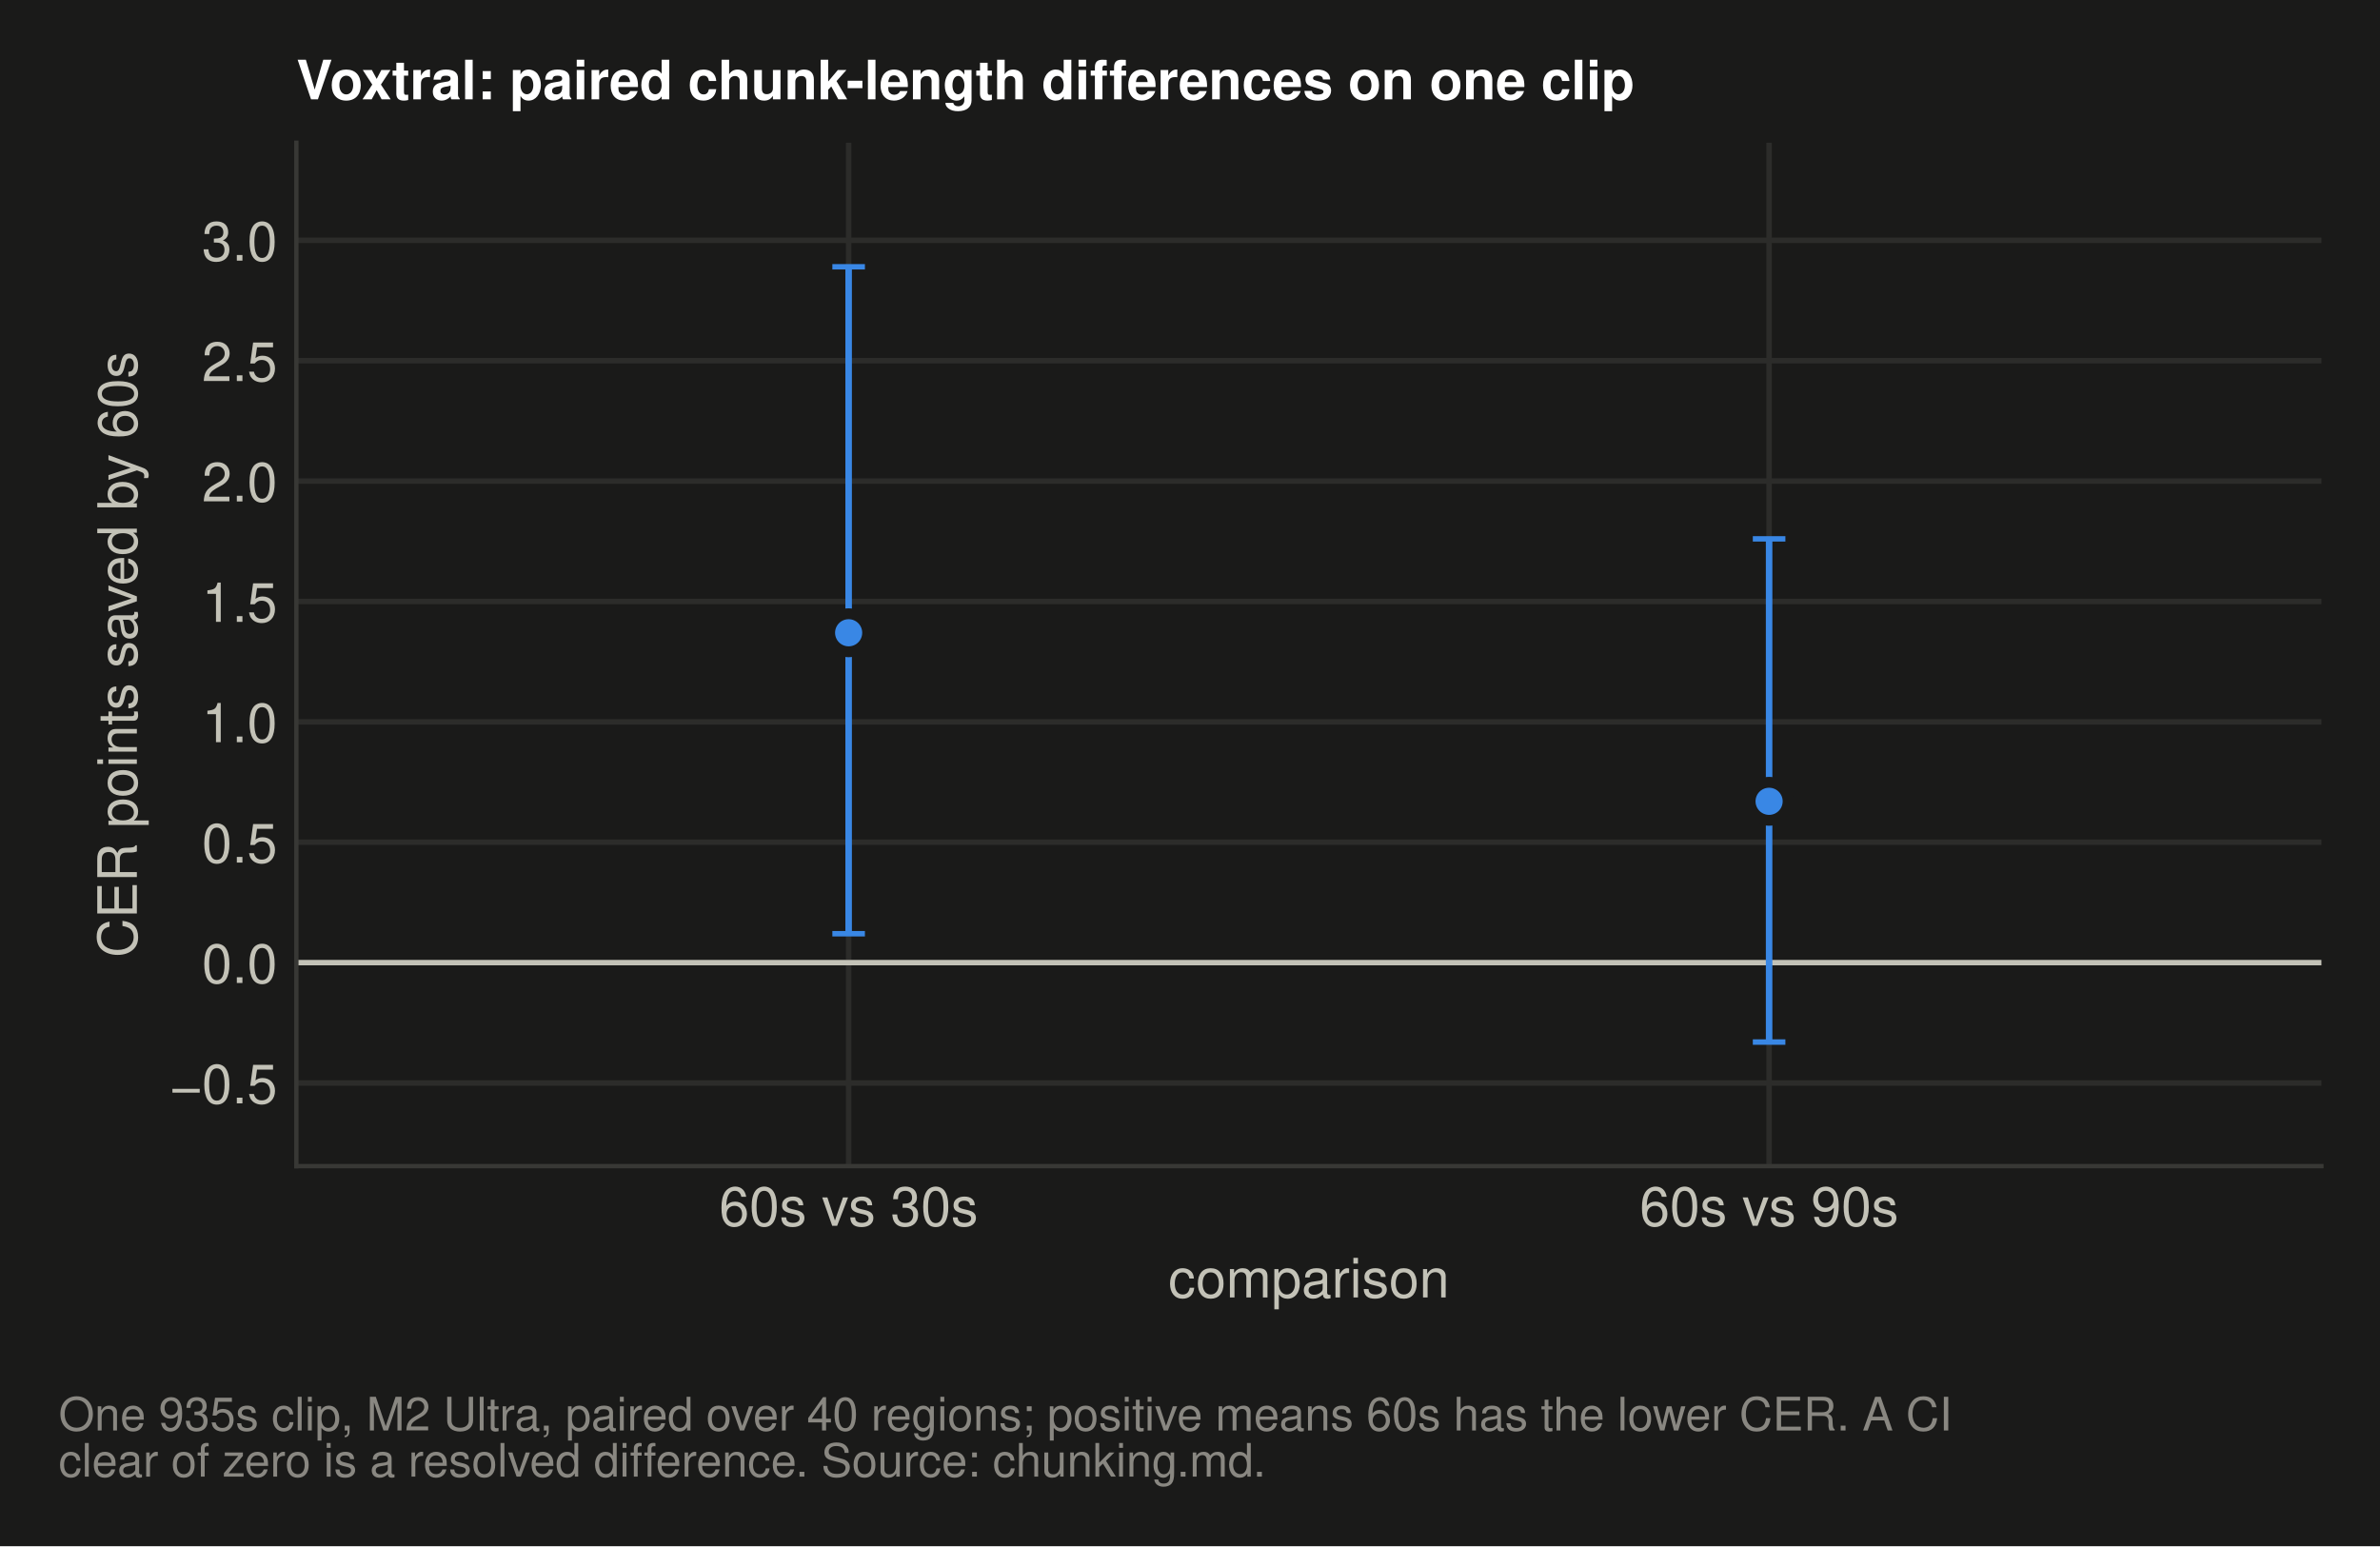
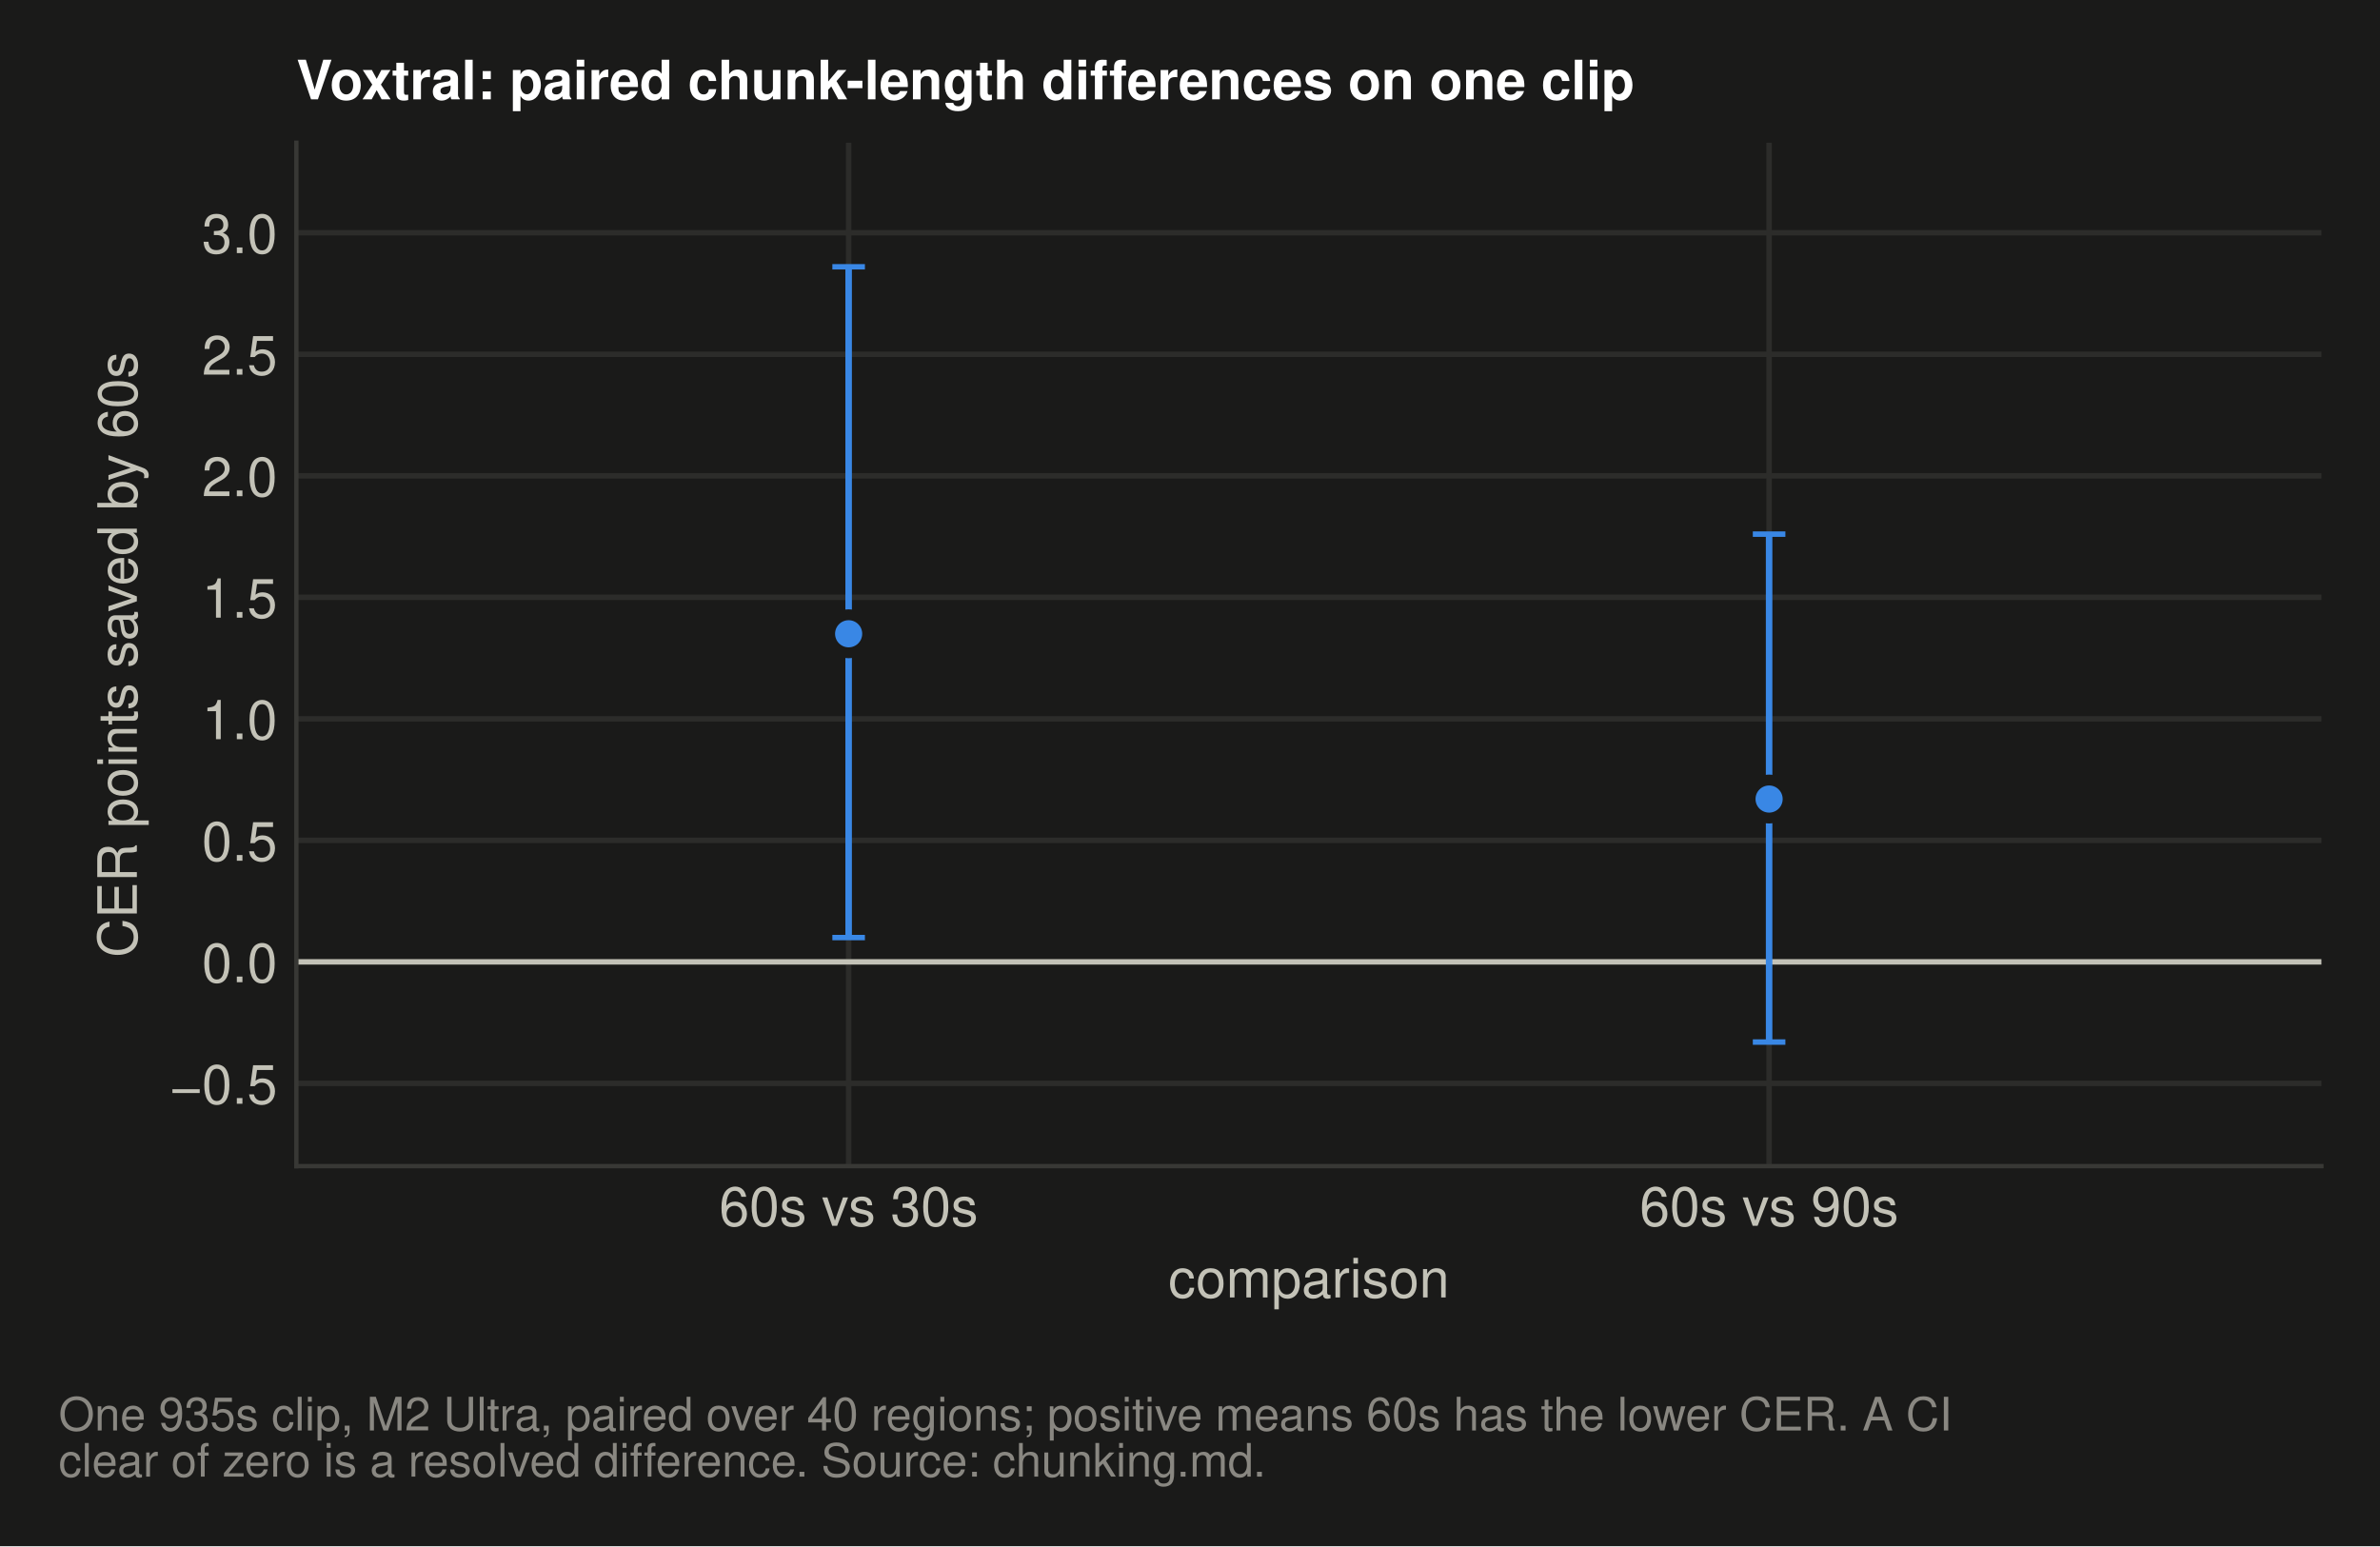
<svg xmlns="http://www.w3.org/2000/svg" xmlns:xlink="http://www.w3.org/1999/xlink" width="438.48pt" height="284.858pt" viewBox="0 0 438.48 284.858" version="1.1">
  <defs>
    <style type="text/css">*{stroke-linejoin: round; stroke-linecap: butt}</style>
  </defs>
  <g id="figure_1">
    <g id="patch_1">
      <path d="M 0 284.858  L 438.48 284.858  L 438.48 0  L 0 0  z " style="fill: #1a1a19" />
    </g>
    <g id="axes_1">
      <g id="patch_2">
        <path d="M 54.6 214.841  L 427.68 214.841  L 427.68 26.3  L 54.6 26.3  z " style="fill: #1a1a19" />
      </g>
      <g id="matplotlib.axis_1">
        <g id="xtick_1">
          <g id="line2d_1">
            <path d="M 156.349 214.841  L 156.349 26.3  " clip-path="url(#p091bdbc52c)" style="fill: none; stroke: #2c2c2a; stroke-linecap: round" />
          </g>
          <g id="line2d_2" />
          <g id="text_1">
            <text style="font-size: 10px; font-family: 'Helvetica', 'Arial', 'DejaVu Sans'; text-anchor: middle; fill: #c3c2b7" x="156.349" y="225.841" transform="rotate(-0 156.3491 225.8408)">60s vs 30s</text>
          </g>
        </g>
        <g id="xtick_2">
          <g id="line2d_3">
            <path d="M 325.931 214.841  L 325.931 26.3  " clip-path="url(#p091bdbc52c)" style="fill: none; stroke: #2c2c2a; stroke-linecap: round" />
          </g>
          <g id="line2d_4" />
          <g id="text_2">
            <text style="font-size: 10px; font-family: 'Helvetica', 'Arial', 'DejaVu Sans'; text-anchor: middle; fill: #c3c2b7" x="325.931" y="225.841" transform="rotate(-0 325.9309 225.8408)">60s vs 90s</text>
          </g>
        </g>
        <g id="text_3">
          <text style="font-size: 10px; font-family: 'Helvetica', 'Arial', 'DejaVu Sans'; text-anchor: middle; fill: #c3c2b7" x="241.14" y="239.04" transform="rotate(-0 241.14 239.04)">comparison</text>
        </g>
      </g>
      <g id="matplotlib.axis_2">
        <g id="ytick_1">
          <g id="line2d_5">
-             <path d="M 54.6 199.528  L 427.68 199.528  " clip-path="url(#p091bdbc52c)" style="fill: none; stroke: #2c2c2a; stroke-linecap: round" />
+             <path d="M 54.6 199.599  L 427.68 199.599  " clip-path="url(#p091bdbc52c)" style="fill: none; stroke: #2c2c2a; stroke-linecap: round" />
          </g>
          <g id="line2d_6" />
          <g id="text_4">
-             <text style="font-size: 10px; font-family: 'Helvetica', 'Arial', 'DejaVu Sans'; text-anchor: end; fill: #c3c2b7" x="51.1" y="203.278" transform="rotate(-0 51.1 203.2783)">−0.5</text>
+             <text style="font-size: 10px; font-family: 'Helvetica', 'Arial', 'DejaVu Sans'; text-anchor: end; fill: #c3c2b7" x="51.1" y="203.349" transform="rotate(-0 51.1 203.3492)">−0.5</text>
          </g>
        </g>
        <g id="ytick_2">
          <g id="line2d_7">
-             <path d="M 54.6 177.349  L 427.68 177.349  " clip-path="url(#p091bdbc52c)" style="fill: none; stroke: #2c2c2a; stroke-linecap: round" />
+             <path d="M 54.6 177.211  L 427.68 177.211  " clip-path="url(#p091bdbc52c)" style="fill: none; stroke: #2c2c2a; stroke-linecap: round" />
          </g>
          <g id="line2d_8" />
          <g id="text_5">
-             <text style="font-size: 10px; font-family: 'Helvetica', 'Arial', 'DejaVu Sans'; text-anchor: end; fill: #c3c2b7" x="51.1" y="181.099" transform="rotate(-0 51.1 181.0991)">0.0</text>
+             <text style="font-size: 10px; font-family: 'Helvetica', 'Arial', 'DejaVu Sans'; text-anchor: end; fill: #c3c2b7" x="51.1" y="180.961" transform="rotate(-0 51.1 180.9614)">0.0</text>
          </g>
        </g>
        <g id="ytick_3">
          <g id="line2d_9">
-             <path d="M 54.6 155.17  L 427.68 155.17  " clip-path="url(#p091bdbc52c)" style="fill: none; stroke: #2c2c2a; stroke-linecap: round" />
+             <path d="M 54.6 154.824  L 427.68 154.824  " clip-path="url(#p091bdbc52c)" style="fill: none; stroke: #2c2c2a; stroke-linecap: round" />
          </g>
          <g id="line2d_10" />
          <g id="text_6">
-             <text style="font-size: 10px; font-family: 'Helvetica', 'Arial', 'DejaVu Sans'; text-anchor: end; fill: #c3c2b7" x="51.1" y="158.92" transform="rotate(-0 51.1 158.9199)">0.5</text>
+             <text style="font-size: 10px; font-family: 'Helvetica', 'Arial', 'DejaVu Sans'; text-anchor: end; fill: #c3c2b7" x="51.1" y="158.574" transform="rotate(-0 51.1 158.5737)">0.5</text>
          </g>
        </g>
        <g id="ytick_4">
          <g id="line2d_11">
-             <path d="M 54.6 132.991  L 427.68 132.991  " clip-path="url(#p091bdbc52c)" style="fill: none; stroke: #2c2c2a; stroke-linecap: round" />
+             <path d="M 54.6 132.436  L 427.68 132.436  " clip-path="url(#p091bdbc52c)" style="fill: none; stroke: #2c2c2a; stroke-linecap: round" />
          </g>
          <g id="line2d_12" />
          <g id="text_7">
-             <text style="font-size: 10px; font-family: 'Helvetica', 'Arial', 'DejaVu Sans'; text-anchor: end; fill: #c3c2b7" x="51.1" y="136.741" transform="rotate(-0 51.1 136.7407)">1.0</text>
+             <text style="font-size: 10px; font-family: 'Helvetica', 'Arial', 'DejaVu Sans'; text-anchor: end; fill: #c3c2b7" x="51.1" y="136.186" transform="rotate(-0 51.1 136.1859)">1.0</text>
          </g>
        </g>
        <g id="ytick_5">
          <g id="line2d_13">
-             <path d="M 54.6 110.812  L 427.68 110.812  " clip-path="url(#p091bdbc52c)" style="fill: none; stroke: #2c2c2a; stroke-linecap: round" />
+             <path d="M 54.6 110.048  L 427.68 110.048  " clip-path="url(#p091bdbc52c)" style="fill: none; stroke: #2c2c2a; stroke-linecap: round" />
          </g>
          <g id="line2d_14" />
          <g id="text_8">
-             <text style="font-size: 10px; font-family: 'Helvetica', 'Arial', 'DejaVu Sans'; text-anchor: end; fill: #c3c2b7" x="51.1" y="114.562" transform="rotate(-0 51.1 114.5616)">1.5</text>
+             <text style="font-size: 10px; font-family: 'Helvetica', 'Arial', 'DejaVu Sans'; text-anchor: end; fill: #c3c2b7" x="51.1" y="113.798" transform="rotate(-0 51.1 113.7981)">1.5</text>
          </g>
        </g>
        <g id="ytick_6">
          <g id="line2d_15">
-             <path d="M 54.6 88.632  L 427.68 88.632  " clip-path="url(#p091bdbc52c)" style="fill: none; stroke: #2c2c2a; stroke-linecap: round" />
+             <path d="M 54.6 87.66  L 427.68 87.66  " clip-path="url(#p091bdbc52c)" style="fill: none; stroke: #2c2c2a; stroke-linecap: round" />
          </g>
          <g id="line2d_16" />
          <g id="text_9">
-             <text style="font-size: 10px; font-family: 'Helvetica', 'Arial', 'DejaVu Sans'; text-anchor: end; fill: #c3c2b7" x="51.1" y="92.382" transform="rotate(-0 51.1 92.38237)">2.0</text>
+             <text style="font-size: 10px; font-family: 'Helvetica', 'Arial', 'DejaVu Sans'; text-anchor: end; fill: #c3c2b7" x="51.1" y="91.41" transform="rotate(-0 51.1 91.41038)">2.0</text>
          </g>
        </g>
        <g id="ytick_7">
          <g id="line2d_17">
-             <path d="M 54.6 66.453  L 427.68 66.453  " clip-path="url(#p091bdbc52c)" style="fill: none; stroke: #2c2c2a; stroke-linecap: round" />
+             <path d="M 54.6 65.273  L 427.68 65.273  " clip-path="url(#p091bdbc52c)" style="fill: none; stroke: #2c2c2a; stroke-linecap: round" />
          </g>
          <g id="line2d_18" />
          <g id="text_10">
-             <text style="font-size: 10px; font-family: 'Helvetica', 'Arial', 'DejaVu Sans'; text-anchor: end; fill: #c3c2b7" x="51.1" y="70.203" transform="rotate(-0 51.1 70.20319)">2.5</text>
+             <text style="font-size: 10px; font-family: 'Helvetica', 'Arial', 'DejaVu Sans'; text-anchor: end; fill: #c3c2b7" x="51.1" y="69.023" transform="rotate(-0 51.1 69.02262)">2.5</text>
          </g>
        </g>
        <g id="ytick_8">
          <g id="line2d_19">
-             <path d="M 54.6 44.274  L 427.68 44.274  " clip-path="url(#p091bdbc52c)" style="fill: none; stroke: #2c2c2a; stroke-linecap: round" />
+             <path d="M 54.6 42.885  L 427.68 42.885  " clip-path="url(#p091bdbc52c)" style="fill: none; stroke: #2c2c2a; stroke-linecap: round" />
          </g>
          <g id="line2d_20" />
          <g id="text_11">
-             <text style="font-size: 10px; font-family: 'Helvetica', 'Arial', 'DejaVu Sans'; text-anchor: end; fill: #c3c2b7" x="51.1" y="48.024" transform="rotate(-0 51.1 48.02401)">3.0</text>
+             <text style="font-size: 10px; font-family: 'Helvetica', 'Arial', 'DejaVu Sans'; text-anchor: end; fill: #c3c2b7" x="51.1" y="46.635" transform="rotate(-0 51.1 46.63486)">3.0</text>
          </g>
        </g>
        <g id="text_12">
          <text style="font-size: 10px; font-family: 'Helvetica', 'Arial', 'DejaVu Sans'; text-anchor: middle; fill: #c3c2b7" x="25.216" y="120.57" transform="rotate(-90 25.21562 120.5704)">CER points saved by 60s</text>
        </g>
      </g>
      <g id="line2d_21">
-         <path d="M 54.6 177.349  L 427.68 177.349  " clip-path="url(#p091bdbc52c)" style="fill: none; stroke: #c3c2b7; stroke-linecap: round" />
+         <path d="M 54.6 177.211  L 427.68 177.211  " clip-path="url(#p091bdbc52c)" style="fill: none; stroke: #c3c2b7; stroke-linecap: round" />
      </g>
      <g id="LineCollection_1">
-         <path d="M 156.349 172.026  L 156.349 49.153  " clip-path="url(#p091bdbc52c)" style="fill: none; stroke: #3987e5; stroke-width: 1.2" />
-         <path d="M 325.931 191.987  L 325.931 99.278  " clip-path="url(#p091bdbc52c)" style="fill: none; stroke: #3987e5; stroke-width: 1.2" />
+         <path d="M 156.349 172.734  L 156.349 49.153  " clip-path="url(#p091bdbc52c)" style="fill: none; stroke: #3987e5; stroke-width: 1.2" />
+         <path d="M 325.931 191.987  L 325.931 98.407  " clip-path="url(#p091bdbc52c)" style="fill: none; stroke: #3987e5; stroke-width: 1.2" />
      </g>
      <g id="line2d_22">
        <defs>
          <path id="ma3156ba2cf" d="M 3 0  L -3 -0  " style="stroke: #3987e5" />
        </defs>
        <g clip-path="url(#p091bdbc52c)">
-           <use xlink:href="#ma3156ba2cf" x="156.349" y="172.026" style="fill: #1f77b4; stroke: #3987e5" />
+           <use xlink:href="#ma3156ba2cf" x="156.349" y="172.734" style="fill: #1f77b4; stroke: #3987e5" />
          <use xlink:href="#ma3156ba2cf" x="325.931" y="191.987" style="fill: #1f77b4; stroke: #3987e5" />
        </g>
      </g>
      <g id="line2d_23">
        <g clip-path="url(#p091bdbc52c)">
          <use xlink:href="#ma3156ba2cf" x="156.349" y="49.153" style="fill: #1f77b4; stroke: #3987e5" />
-           <use xlink:href="#ma3156ba2cf" x="325.931" y="99.278" style="fill: #1f77b4; stroke: #3987e5" />
+           <use xlink:href="#ma3156ba2cf" x="325.931" y="98.407" style="fill: #1f77b4; stroke: #3987e5" />
        </g>
      </g>
      <g id="patch_3">
        <path d="M 54.6 214.841  L 54.6 26.3  " style="fill: none; stroke: #383835; stroke-width: 0.8; stroke-linejoin: miter; stroke-linecap: square" />
      </g>
      <g id="patch_4">
        <path d="M 54.6 214.841  L 427.68 214.841  " style="fill: none; stroke: #383835; stroke-width: 0.8; stroke-linejoin: miter; stroke-linecap: square" />
      </g>
      <g id="line2d_24">
        <defs>
          <path id="m3d7b4c0e3e" d="M 0 3.5  C 0.928 3.5 1.819 3.131 2.475 2.475  C 3.131 1.819 3.5 0.928 3.5 0  C 3.5 -0.928 3.131 -1.819 2.475 -2.475  C 1.819 -3.131 0.928 -3.5 0 -3.5  C -0.928 -3.5 -1.819 -3.131 -2.475 -2.475  C -3.131 -1.819 -3.5 -0.928 -3.5 0  C -3.5 0.928 -3.131 1.819 -2.475 2.475  C -1.819 3.131 -0.928 3.5 0 3.5  z " style="stroke: #1a1a19; stroke-width: 2" />
        </defs>
        <g clip-path="url(#p091bdbc52c)">
-           <use xlink:href="#m3d7b4c0e3e" x="156.349" y="116.578" style="fill: #3987e5; stroke: #1a1a19; stroke-width: 2" />
-           <use xlink:href="#m3d7b4c0e3e" x="325.931" y="147.629" style="fill: #3987e5; stroke: #1a1a19; stroke-width: 2" />
+           <use xlink:href="#m3d7b4c0e3e" x="156.349" y="116.764" style="fill: #3987e5; stroke: #1a1a19; stroke-width: 2" />
+           <use xlink:href="#m3d7b4c0e3e" x="325.931" y="147.212" style="fill: #3987e5; stroke: #1a1a19; stroke-width: 2" />
        </g>
      </g>
      <g id="text_13">
        <text style="font-weight: 700; font-size: 10px; font-family: 'Helvetica', 'Arial', 'DejaVu Sans'; text-anchor: start; fill: #ffffff" x="54.6" y="18.3" transform="rotate(-0 54.6 18.3)">Voxtral: paired chunk-length differences on one clip</text>
      </g>
    </g>
    <g id="text_14">
      <text style="font-size: 8.5px; font-family: 'Helvetica', 'Arial', 'DejaVu Sans'; fill: #898781" transform="translate(10.8 263.5416)">One 935s clip, M2 Ultra, paired over 40 regions; positive means 60s has the lower CER. A CI</text>
      <text style="font-size: 8.5px; font-family: 'Helvetica', 'Arial', 'DejaVu Sans'; fill: #898781" transform="translate(10.8 272.0504)">clear of zero is a resolved difference. Source: chunking.md.</text>
    </g>
  </g>
  <defs>
    <clipPath id="p091bdbc52c">
      <rect x="54.6" y="26.3" width="373.08" height="188.541" />
    </clipPath>
  </defs>
</svg>
